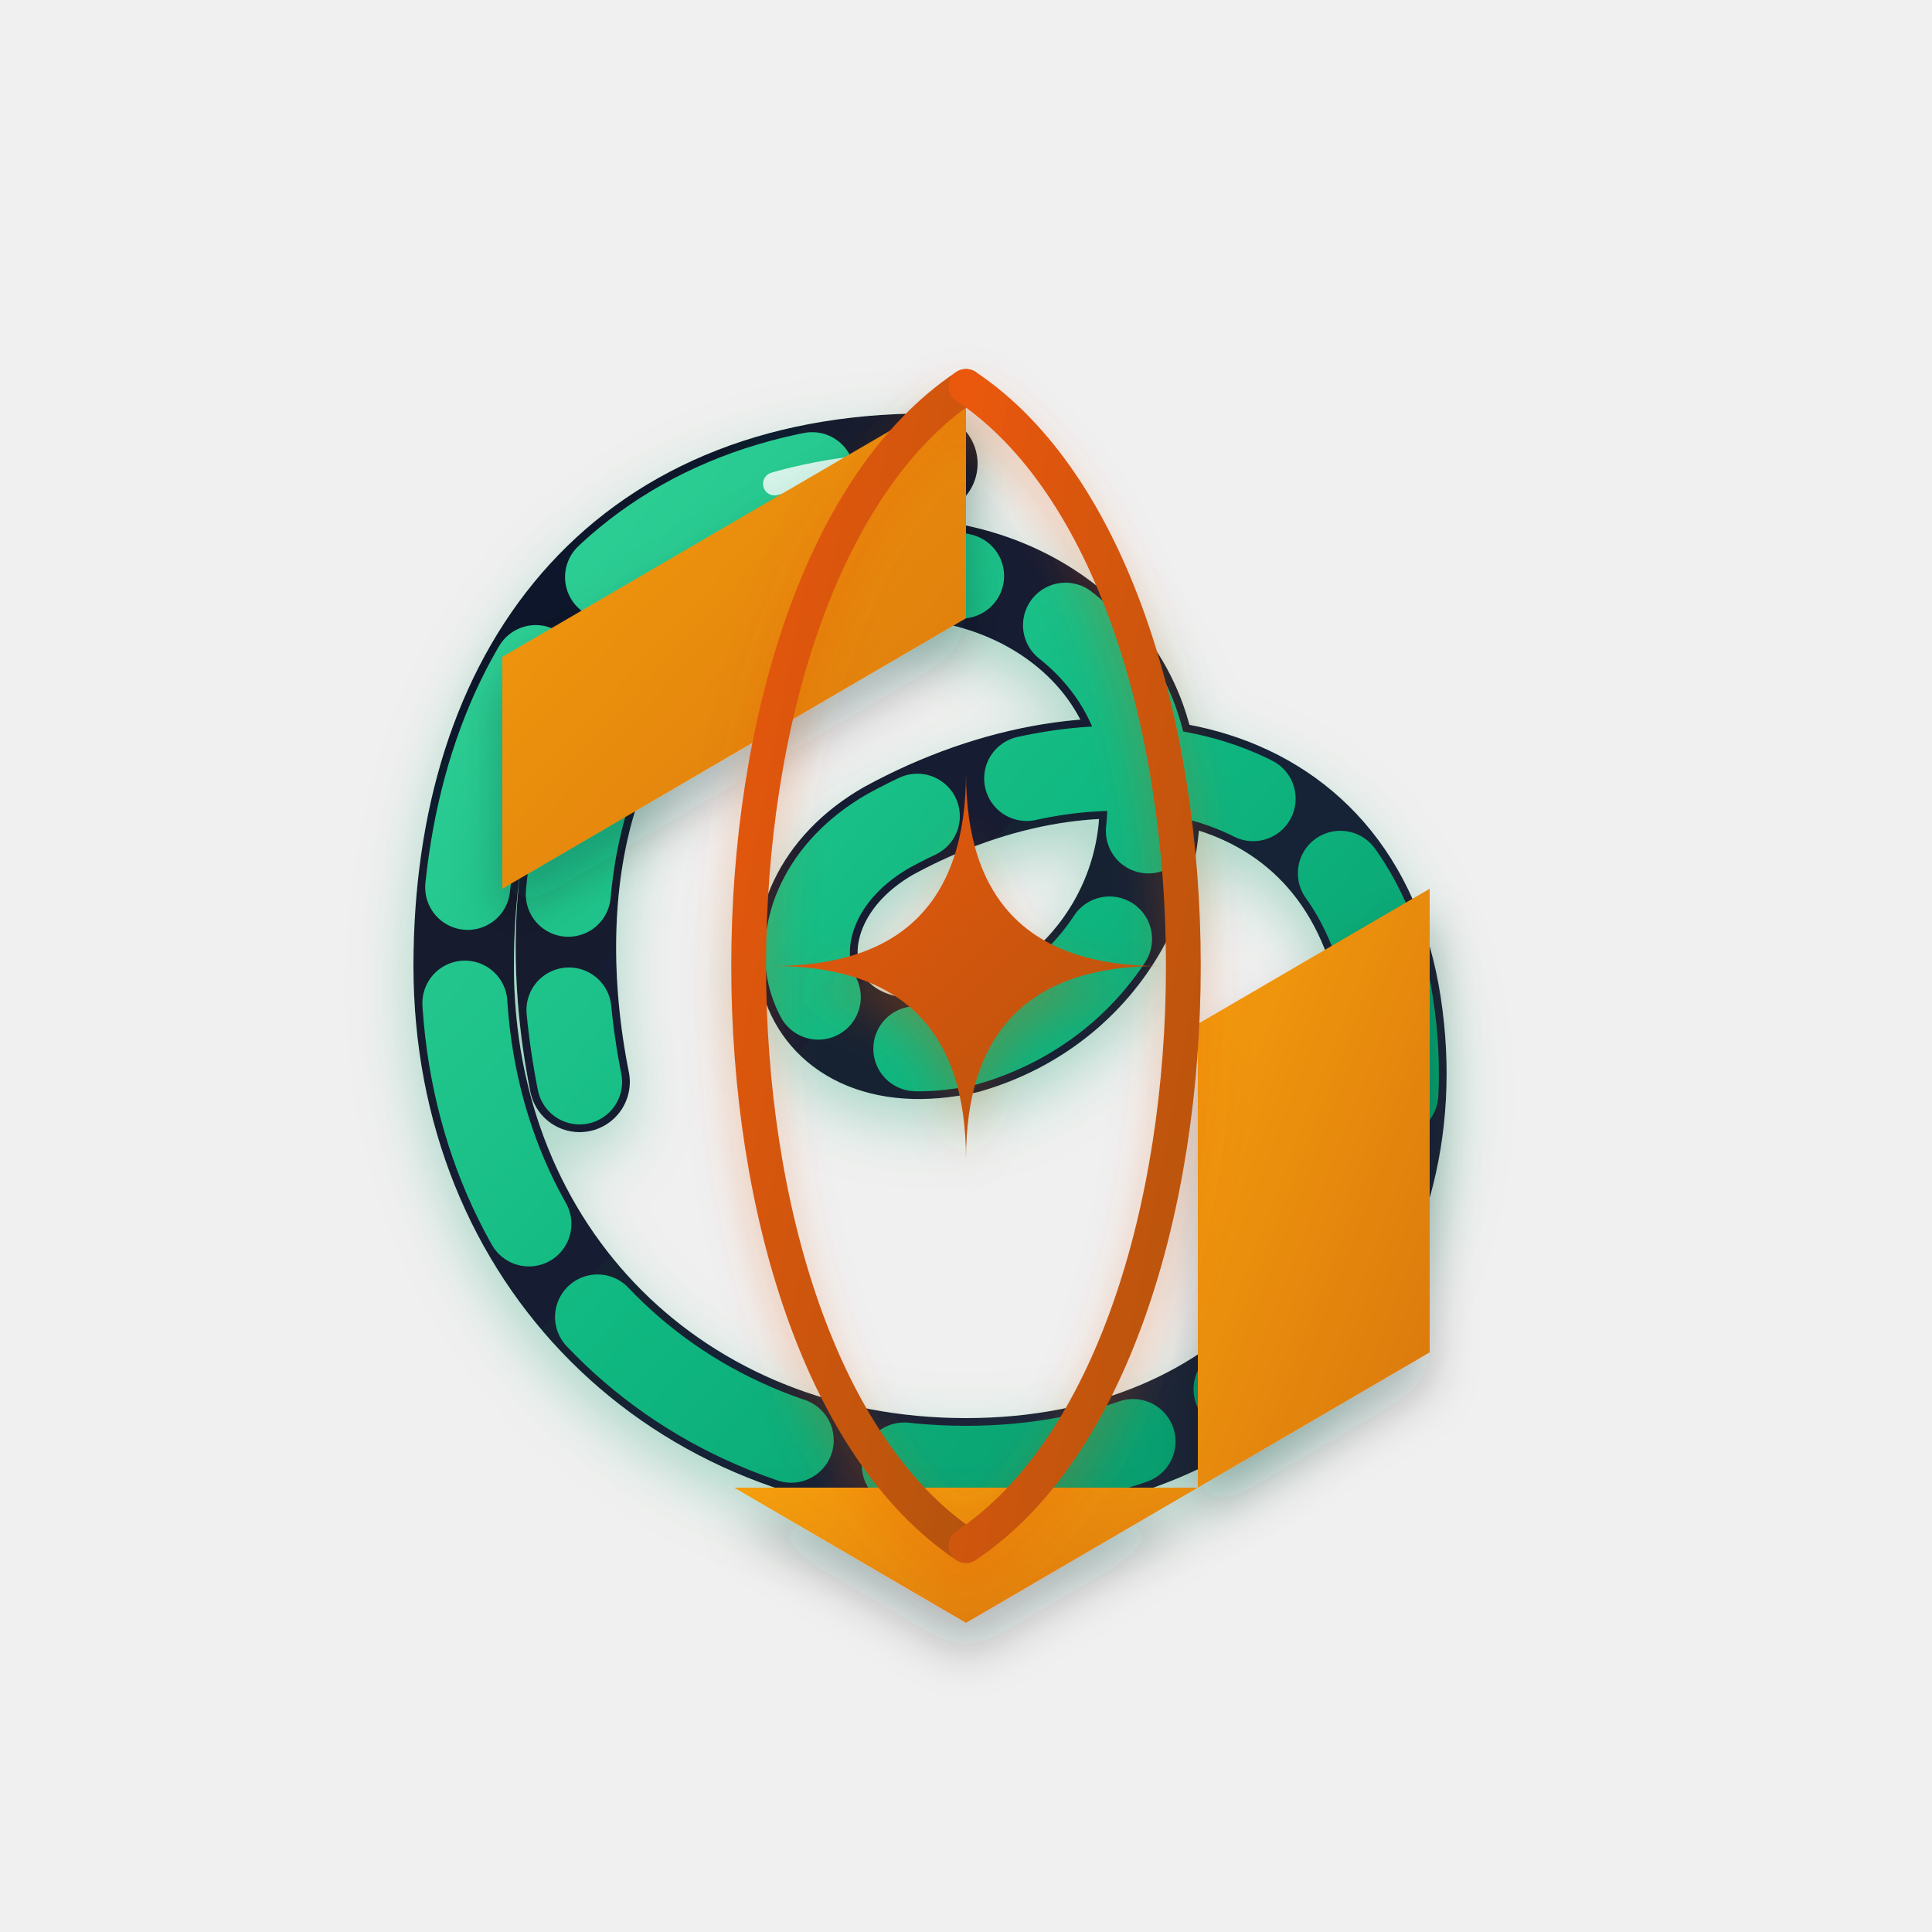
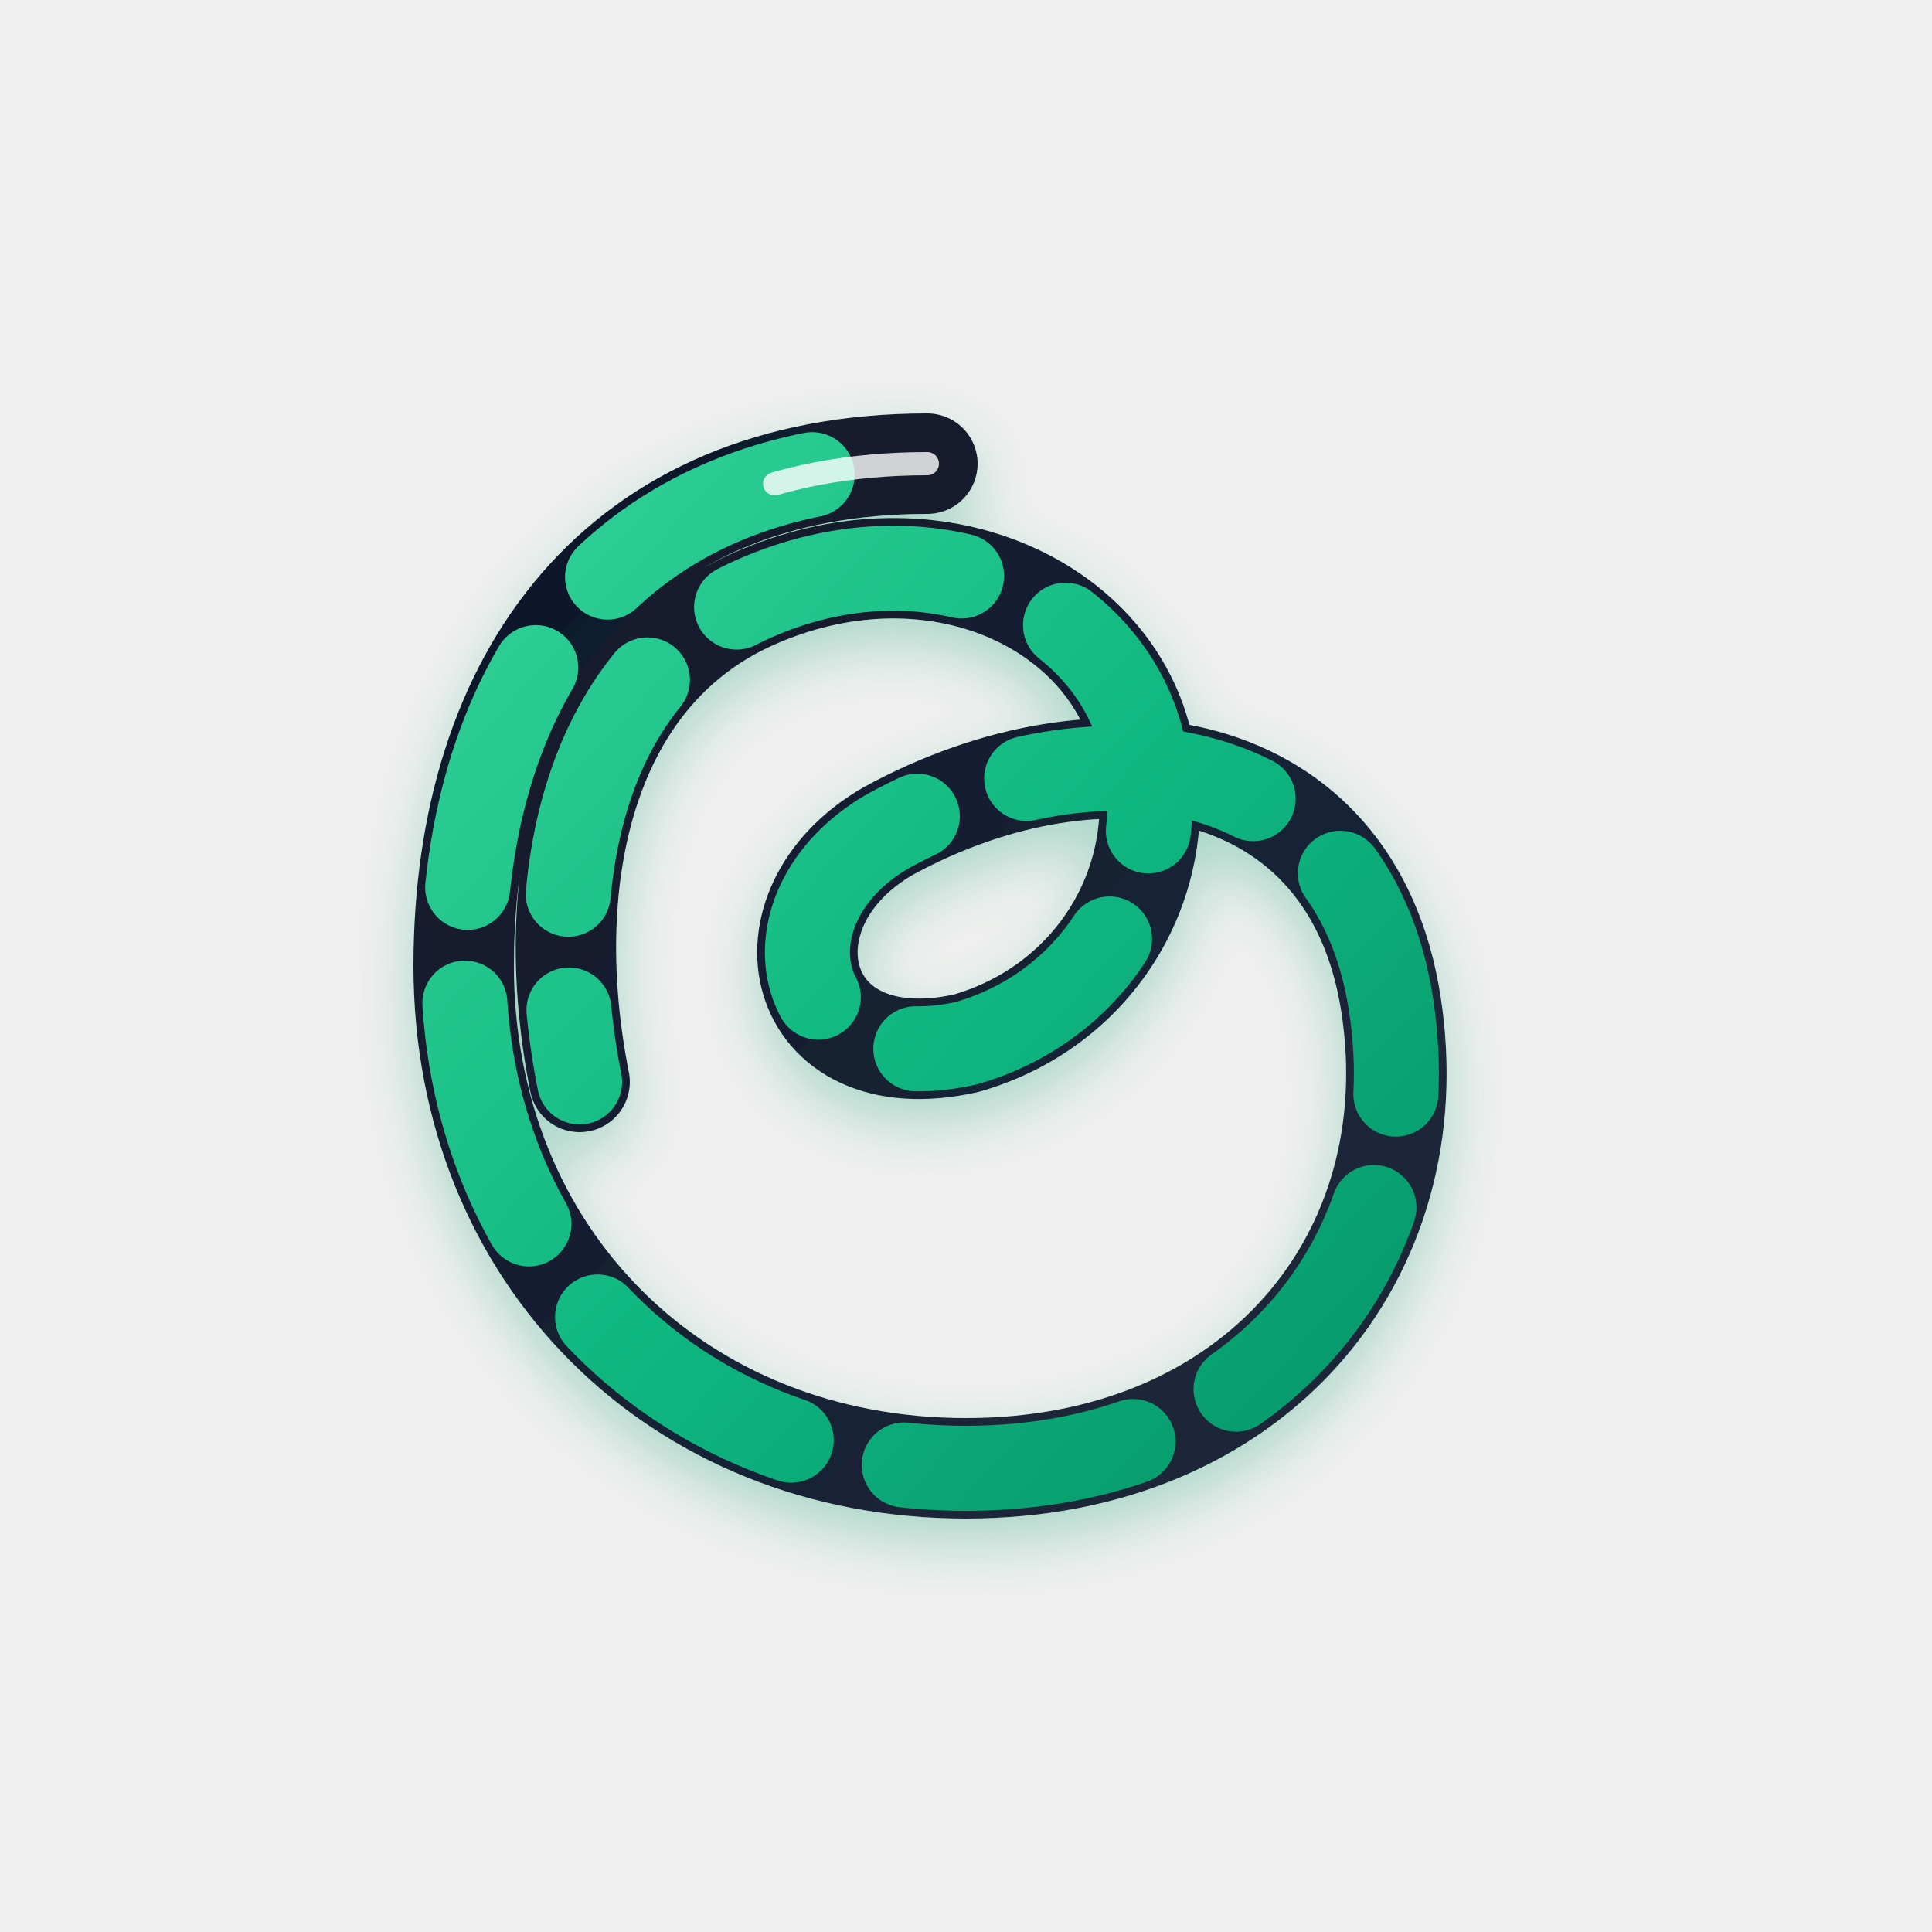
<svg xmlns="http://www.w3.org/2000/svg" viewBox="0 0 500 500" width="100%" height="100%" style="max-width:400px; display:block; margin:auto;">
  <defs>
    <style>
      .ribbon-path {
        stroke-dasharray: 1500;
        stroke-dashoffset: 1500;
        animation: drawRibbon 3s ease forwards;
      }
      @keyframes drawRibbon {
        to { stroke-dashoffset: 0; }
      }
      #lms-main-flow {
        stroke-dasharray: 60 30;
        animation: flowRibbon 4s linear infinite 3s;
      }
      @keyframes flowRibbon {
        from { stroke-dashoffset: 0; }
        to   { stroke-dashoffset: -180; }
      }
      #lms-shine {
        stroke-dasharray: 40 1500;
        animation: shineMove 3s linear infinite 3s;
      }
      @keyframes shineMove {
        from { stroke-dashoffset: 1540; }
        to   { stroke-dashoffset: 0; }
      }
      #lms-ribbon-container {
        animation: floatLogo 5s ease-in-out infinite;
        transform-origin: center;
      }
      @keyframes floatLogo {
        0%,100% { transform: translateY(0px); }
        50%     { transform: translateY(-10px); }
      }
-       #lms-center-spark {
-         animation: lmsSparkPulse 2s ease-in-out infinite 3s;
-         transform-origin: center;
-       }
-       @keyframes lmsSparkPulse {
-         0%,100% { transform: scale(1); }
-         50%     { transform: scale(1.12); }
-       }
    </style>
    <linearGradient id="lms-ribbonTeal" x1="0%" y1="0%" x2="100%" y2="100%">
      <stop offset="0%" stop-color="#34D399" />
      <stop offset="50%" stop-color="#10B981" />
      <stop offset="100%" stop-color="#059669" />
      <animate attributeName="x1" values="0%;100%;0%" dur="6s" repeatCount="indefinite" />
      <animate attributeName="x2" values="100%;0%;100%" dur="6s" repeatCount="indefinite" />
    </linearGradient>
    <linearGradient id="lms-ribbonDark" x1="0%" y1="0%" x2="100%" y2="100%">
      <stop offset="0%" stop-color="#0F172A" />
      <stop offset="100%" stop-color="#1E293B" />
    </linearGradient>
-     <linearGradient id="lms-isoGold" x1="0%" y1="0%" x2="100%" y2="100%">
-       <stop offset="0%" stop-color="#F59E0B" />
-       <stop offset="100%" stop-color="#D97706" />
-     </linearGradient>
-     <linearGradient id="lms-sparkCopper" x1="0%" y1="0%" x2="100%" y2="100%">
-       <stop offset="0%" stop-color="#EA580C" />
-       <stop offset="100%" stop-color="#B45309" />
-     </linearGradient>
    <filter id="lms-ribbonGlow" x="-20%" y="-20%" width="140%" height="140%">
      <feDropShadow dx="0" dy="6" stdDeviation="8" flood-color="#059669" flood-opacity="0.3" />
-     </filter>
-     <filter id="lms-isoShadow" x="-20%" y="-20%" width="140%" height="140%">
-       <feDropShadow dx="0" dy="8" stdDeviation="6" flood-color="#0F172A" flood-opacity="0.25" />
-     </filter>
-     <filter id="lms-sparkGlow" x="-20%" y="-20%" width="140%" height="140%">
-       <feDropShadow dx="0" dy="6" stdDeviation="6" flood-color="#EA580C" flood-opacity="0.3" />
    </filter>
  </defs>
  <g id="lms-ribbon-container">
    <path fill="none" stroke="url(#lms-ribbonDark)" stroke-width="26" stroke-linecap="round" stroke-linejoin="round" filter="url(#lms-ribbonGlow)" d="M 240 120 C 160 120 120 175 120 250 C 120 325 175 380 250 380 C 325 380 370 325 360 260 C 350 195 285 185 230 215 C 195 235 205 280 250 270 C 285 260 305 225 295 190 C 285 155 240 135 195 155 C 150 175 140 230 150 280" />
    <path class="ribbon-path" id="lms-main-flow" fill="none" stroke="url(#lms-ribbonTeal)" stroke-width="22" stroke-linecap="round" stroke-linejoin="round" d="M 240 120 C 160 120 120 175 120 250 C 120 325 175 380 250 380 C 325 380 370 325 360 260 C 350 195 285 185 230 215 C 195 235 205 280 250 270 C 285 260 305 225 295 190 C 285 155 240 135 195 155 C 150 175 140 230 150 280" />
    <path id="lms-shine" fill="none" stroke="#ffffff" stroke-width="6" stroke-linecap="round" opacity="0.8" d="M 240 120 C 160 120 120 175 120 250 C 120 325 175 380 250 380 C 325 380 370 325 360 260 C 350 195 285 185 230 215 C 195 235 205 280 250 270 C 285 260 305 225 295 190 C 285 155 240 135 195 155 C 150 175 140 230 150 280" />
-     <g filter="url(#lms-isoShadow)">
-       <path fill="url(#lms-isoGold)" d="M 250 100 L 130 170 L 130 230 L 250 160 Z" />
-       <path fill="url(#lms-isoGold)" d="M 370 230 L 370 350 L 310 385 L 310 265 Z" />
-       <path fill="url(#lms-isoGold)" d="M 190 385 L 310 385 L 250 420 Z" />
-     </g>
-     <g filter="url(#lms-sparkGlow)">
-       <path fill="none" stroke="url(#lms-sparkCopper)" stroke-width="9" stroke-linecap="round" d="M 250 100 C 175 150 175 350 250 400" />
-       <path fill="none" stroke="url(#lms-sparkCopper)" stroke-width="9" stroke-linecap="round" d="M 250 100 C 325 150 325 350 250 400" />
-     </g>
-     <g id="lms-center-spark" filter="url(#lms-sparkGlow)">
-       <path fill="url(#lms-sparkCopper)" d="M 250 200 Q 250 250 300 250 Q 250 250 250 300 Q 250 250 200 250 Q 250 250 250 200 Z" />
-     </g>
  </g>
</svg>
